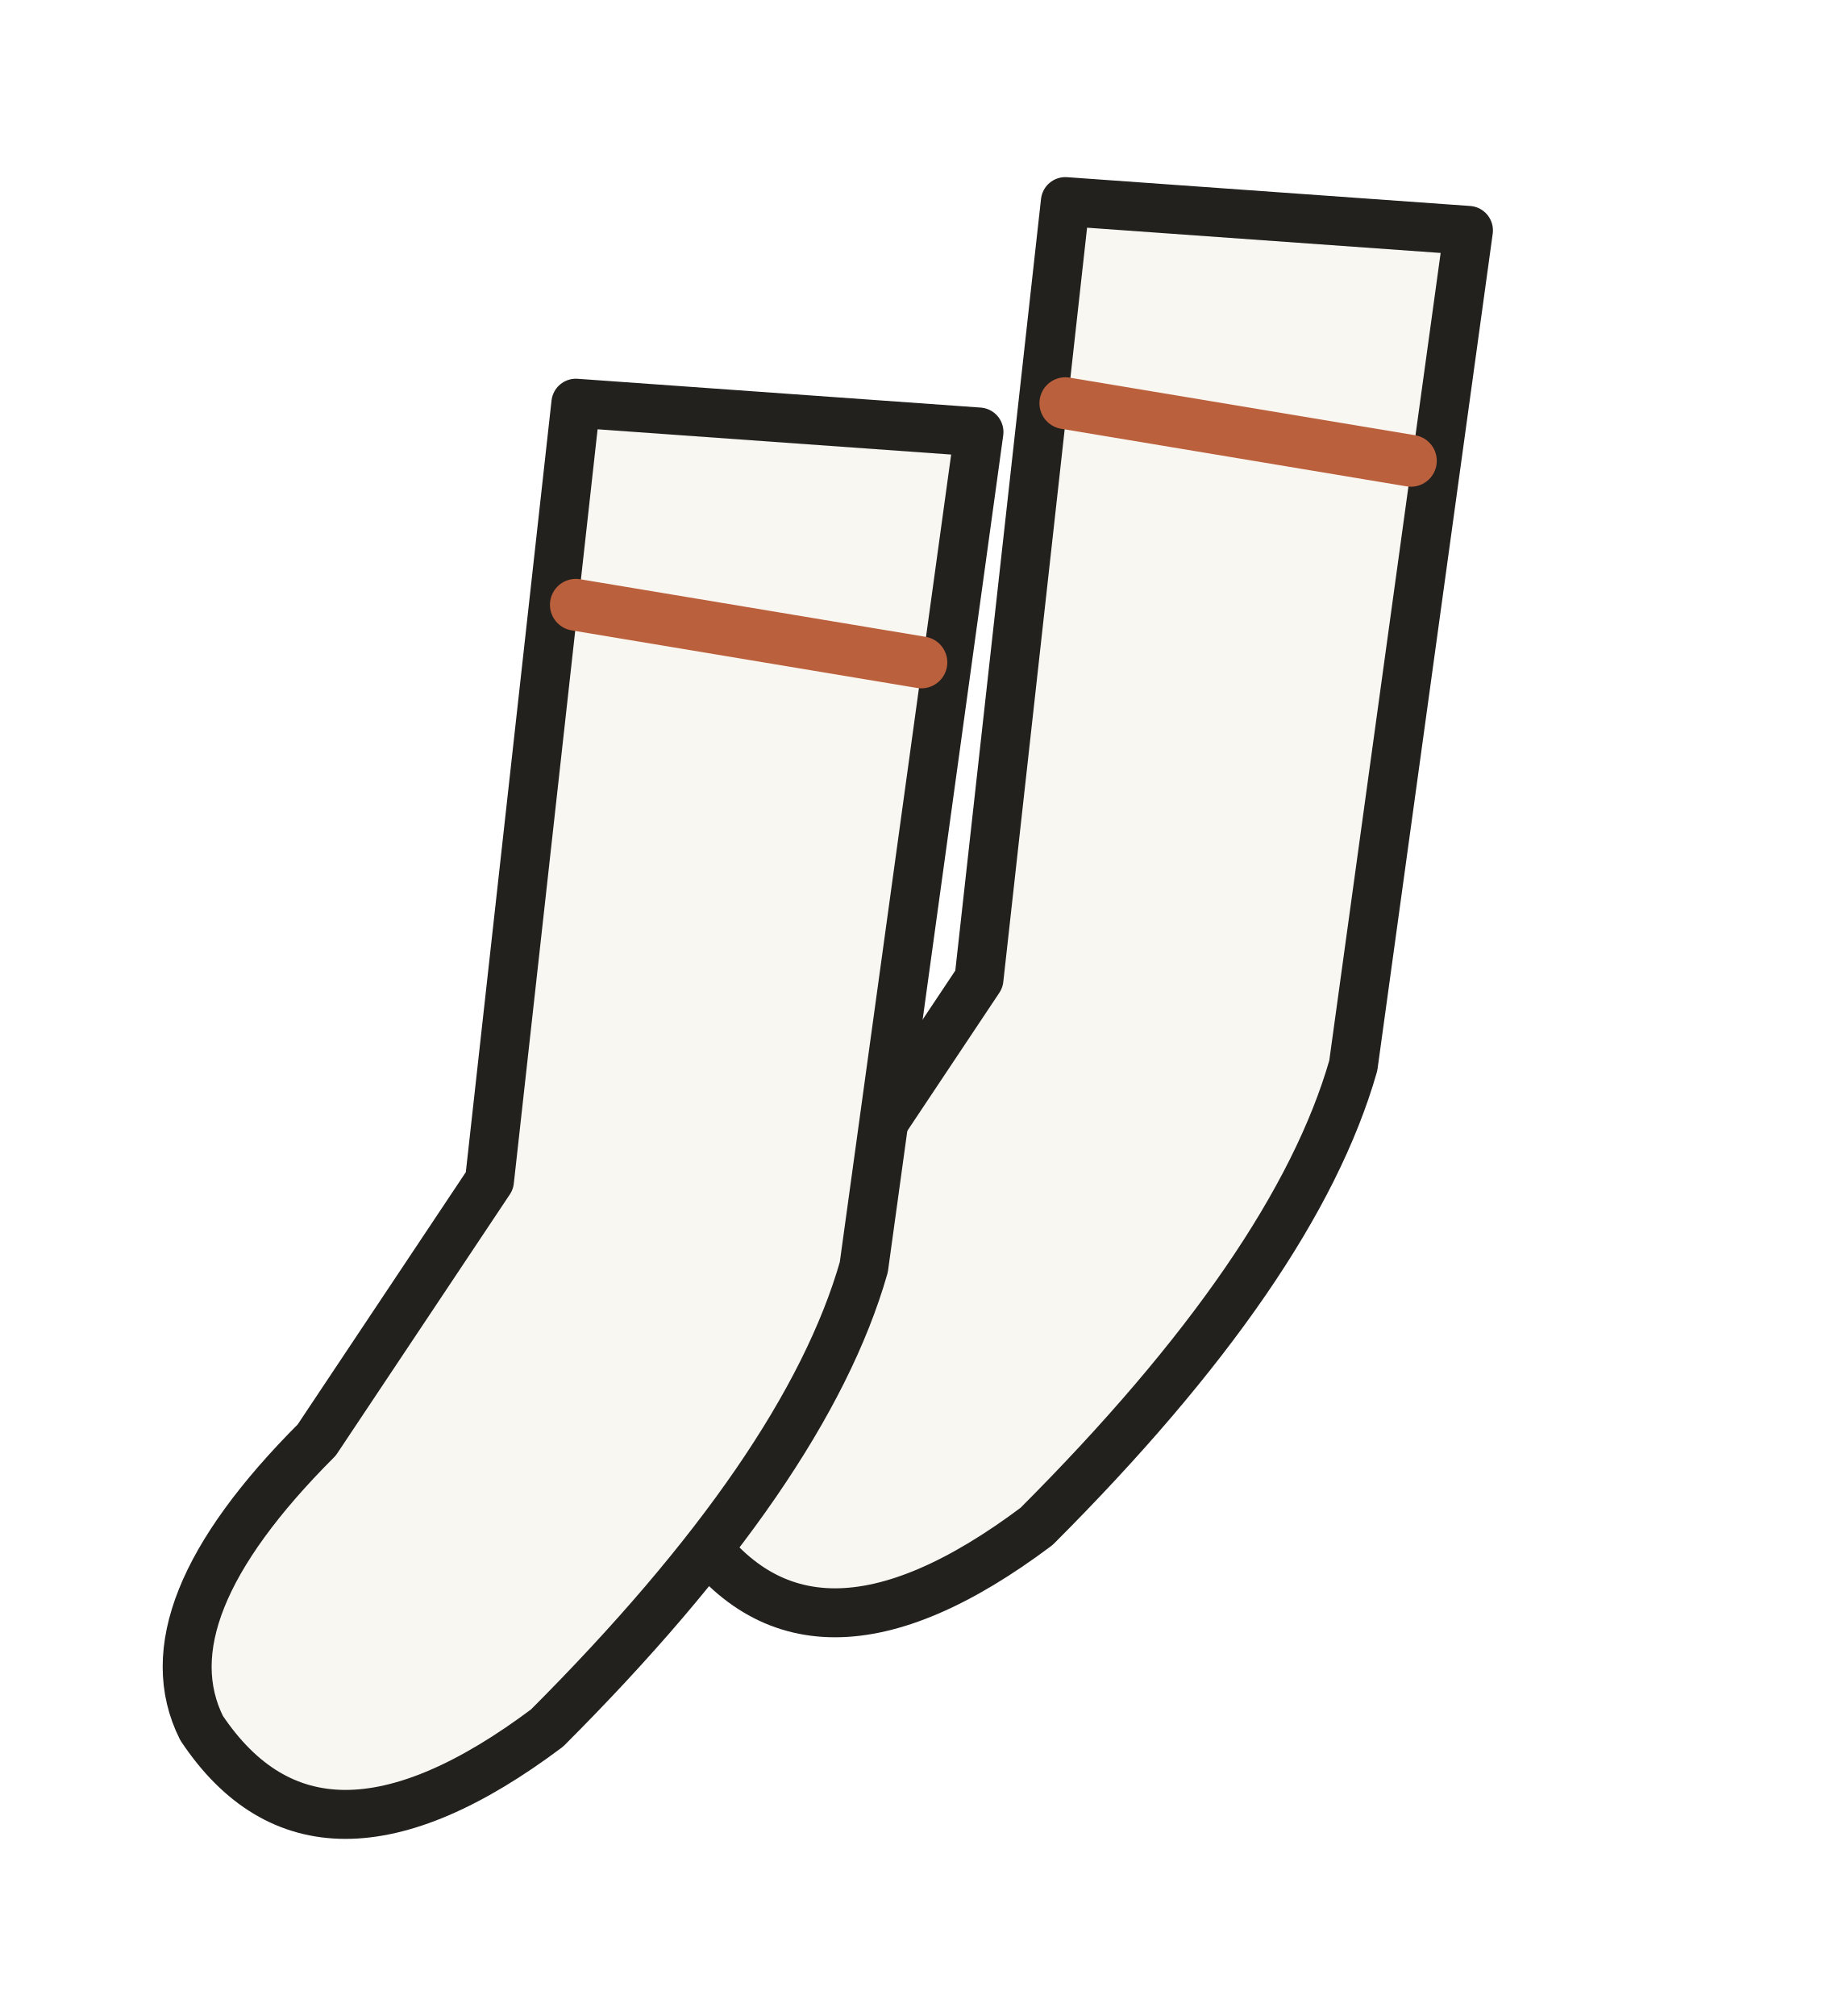
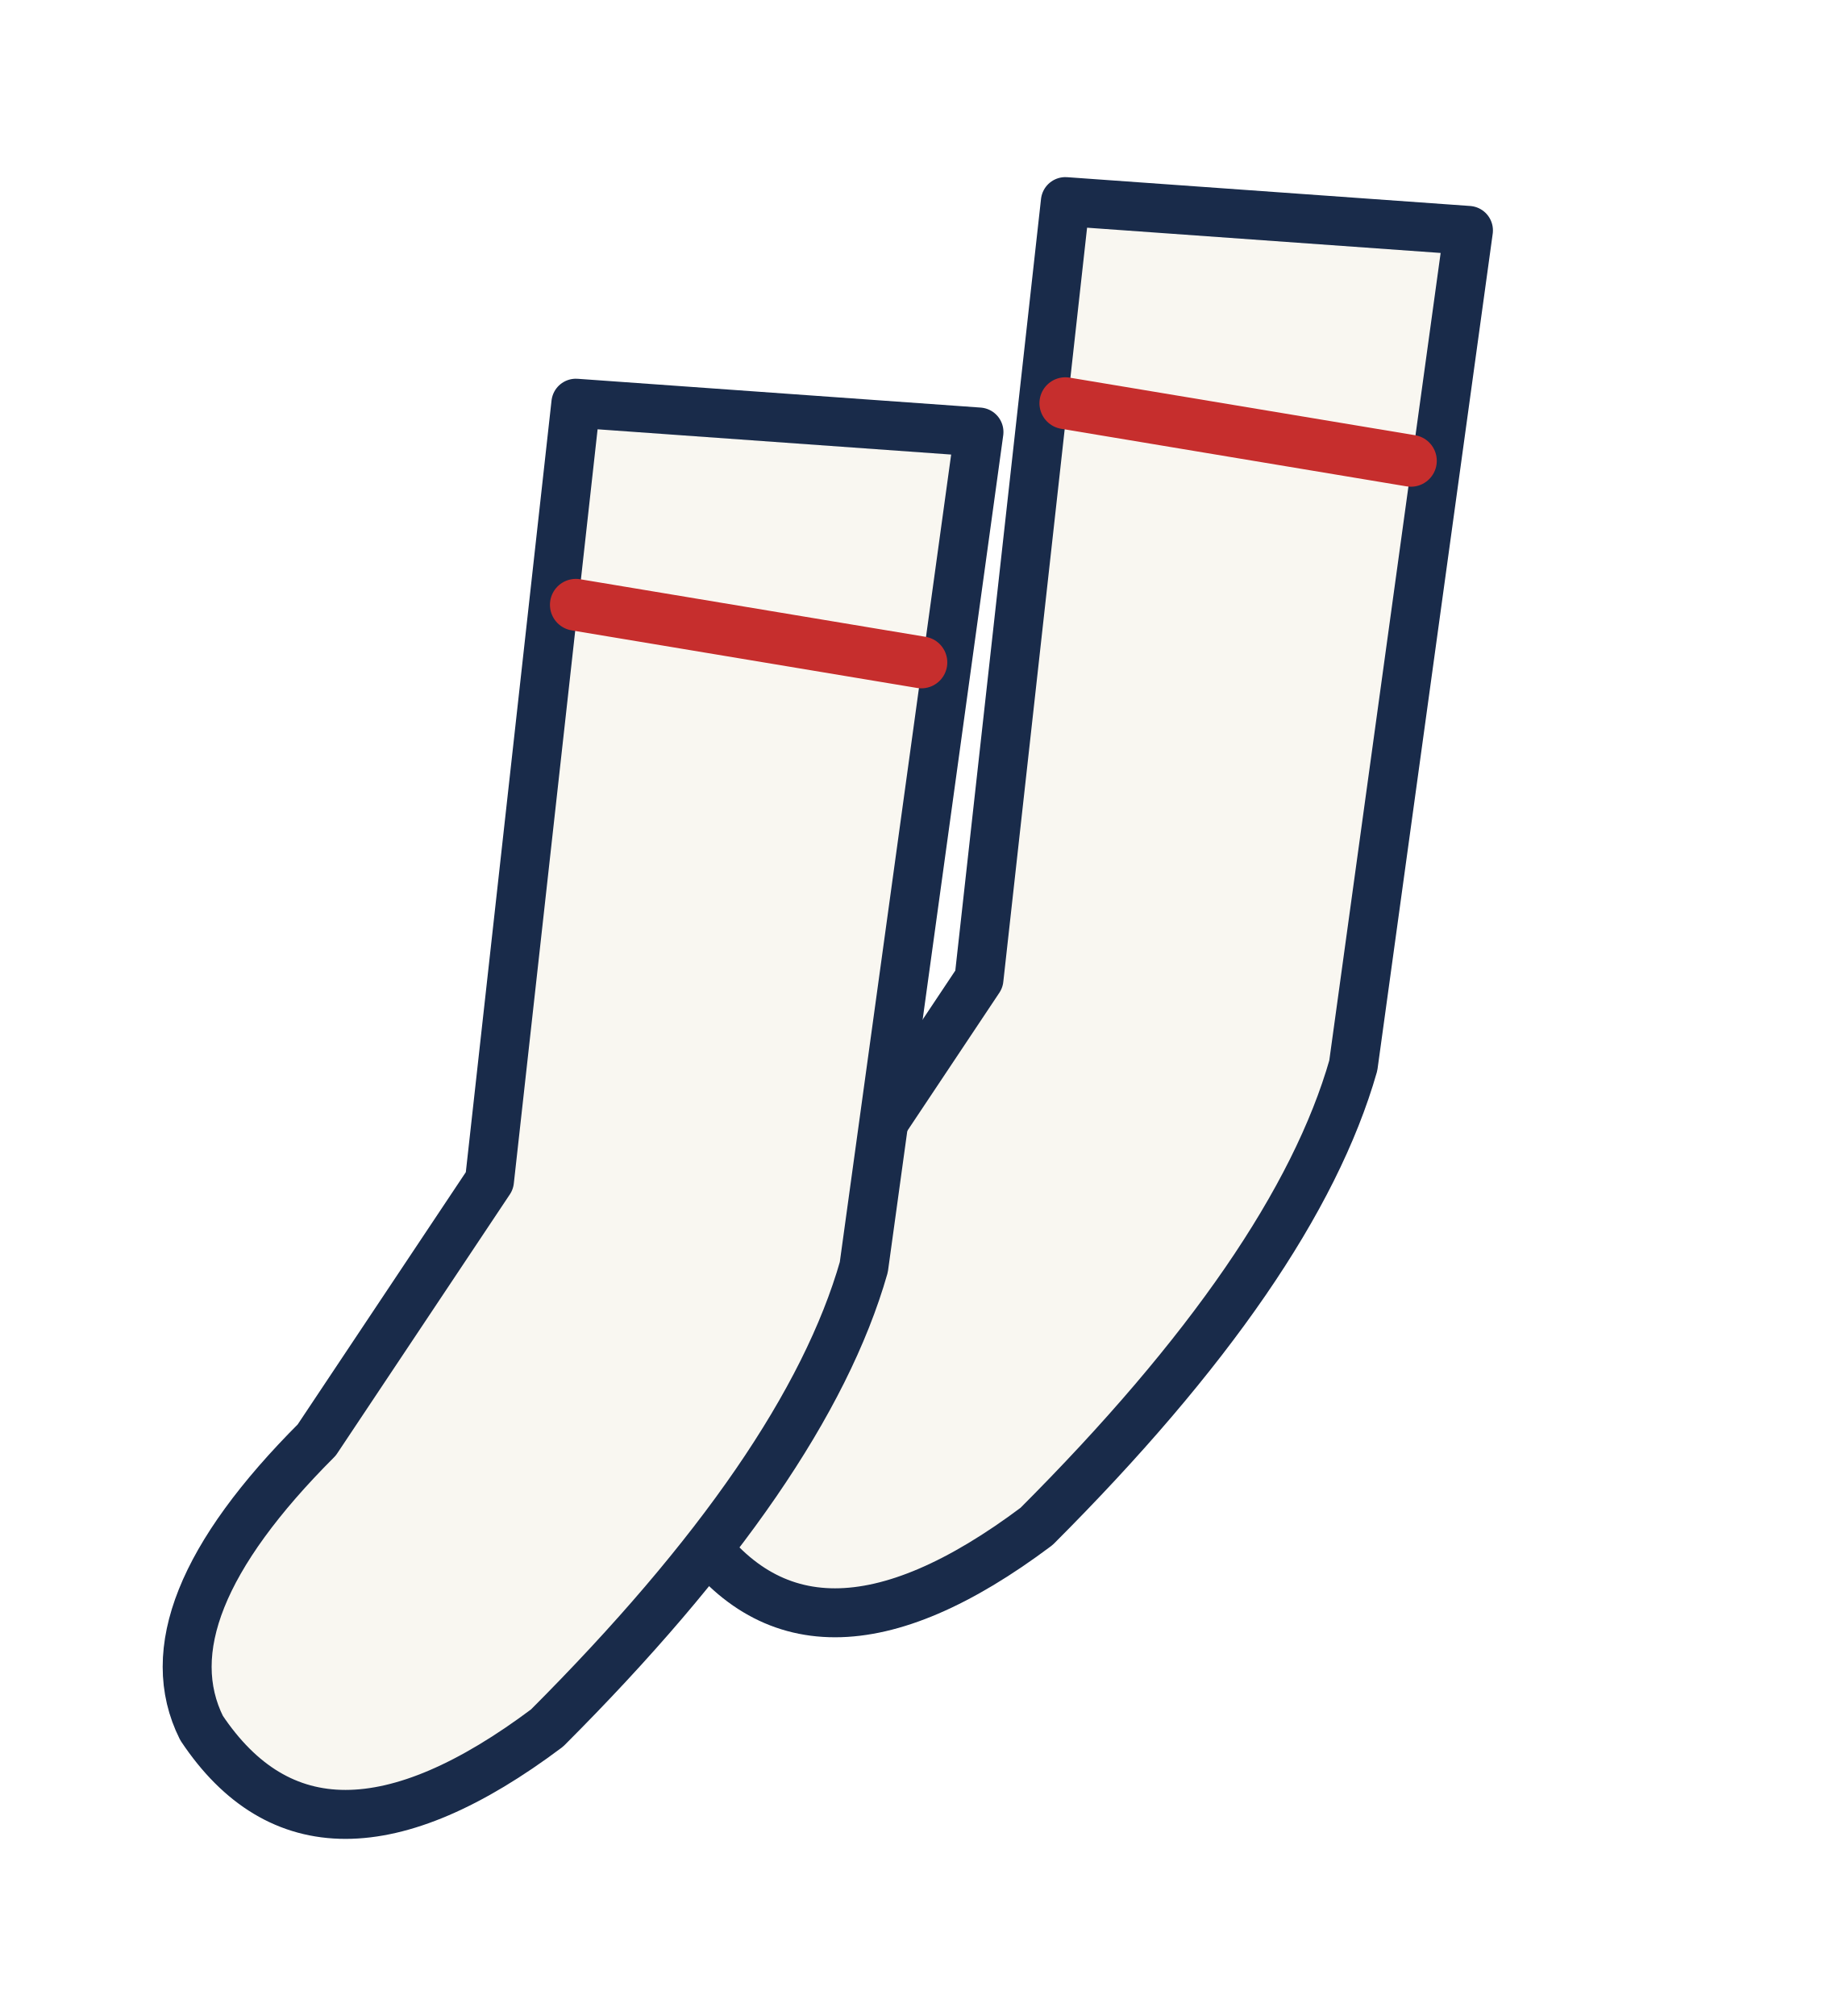
<svg xmlns="http://www.w3.org/2000/svg" viewBox="3 3 64 70" fill="none" stroke-linecap="round" stroke-linejoin="round">
  <g transform="translate(8 0)">
-     <path d="M32 10l14 1 -4 29q-2 7 -11 16 -8 6 -12 0 -2 -4 4 -10l6 -9Z" stroke="#23211e" stroke-width="1.7" fill="#f9f7f1" />
-     <path d="M32 17l12 2" stroke="#bb603c" stroke-width="1.8" fill="none" />
+     <path d="M32 10l14 1 -4 29q-2 7 -11 16 -8 6 -12 0 -2 -4 4 -10l6 -9Z" stroke="#192b4a" stroke-width="1.7" fill="#f9f7f1" />
+     <path d="M32 17l12 2" stroke="#c62e2d" stroke-width="1.8" fill="none" />
  </g>
  <g transform="translate(-9 7)">
-     <path d="M32 10l14 1 -4 29q-2 7 -11 16 -8 6 -12 0 -2 -4 4 -10l6 -9Z" stroke="#23211e" stroke-width="1.7" fill="#f9f7f1" />
-     <path d="M32 17l12 2" stroke="#bb603c" stroke-width="1.8" fill="none" />
+     <path d="M32 10l14 1 -4 29q-2 7 -11 16 -8 6 -12 0 -2 -4 4 -10l6 -9Z" stroke="#192b4a" stroke-width="1.7" fill="#f9f7f1" />
+     <path d="M32 17l12 2" stroke="#c62e2d" stroke-width="1.8" fill="none" />
  </g>
</svg>
